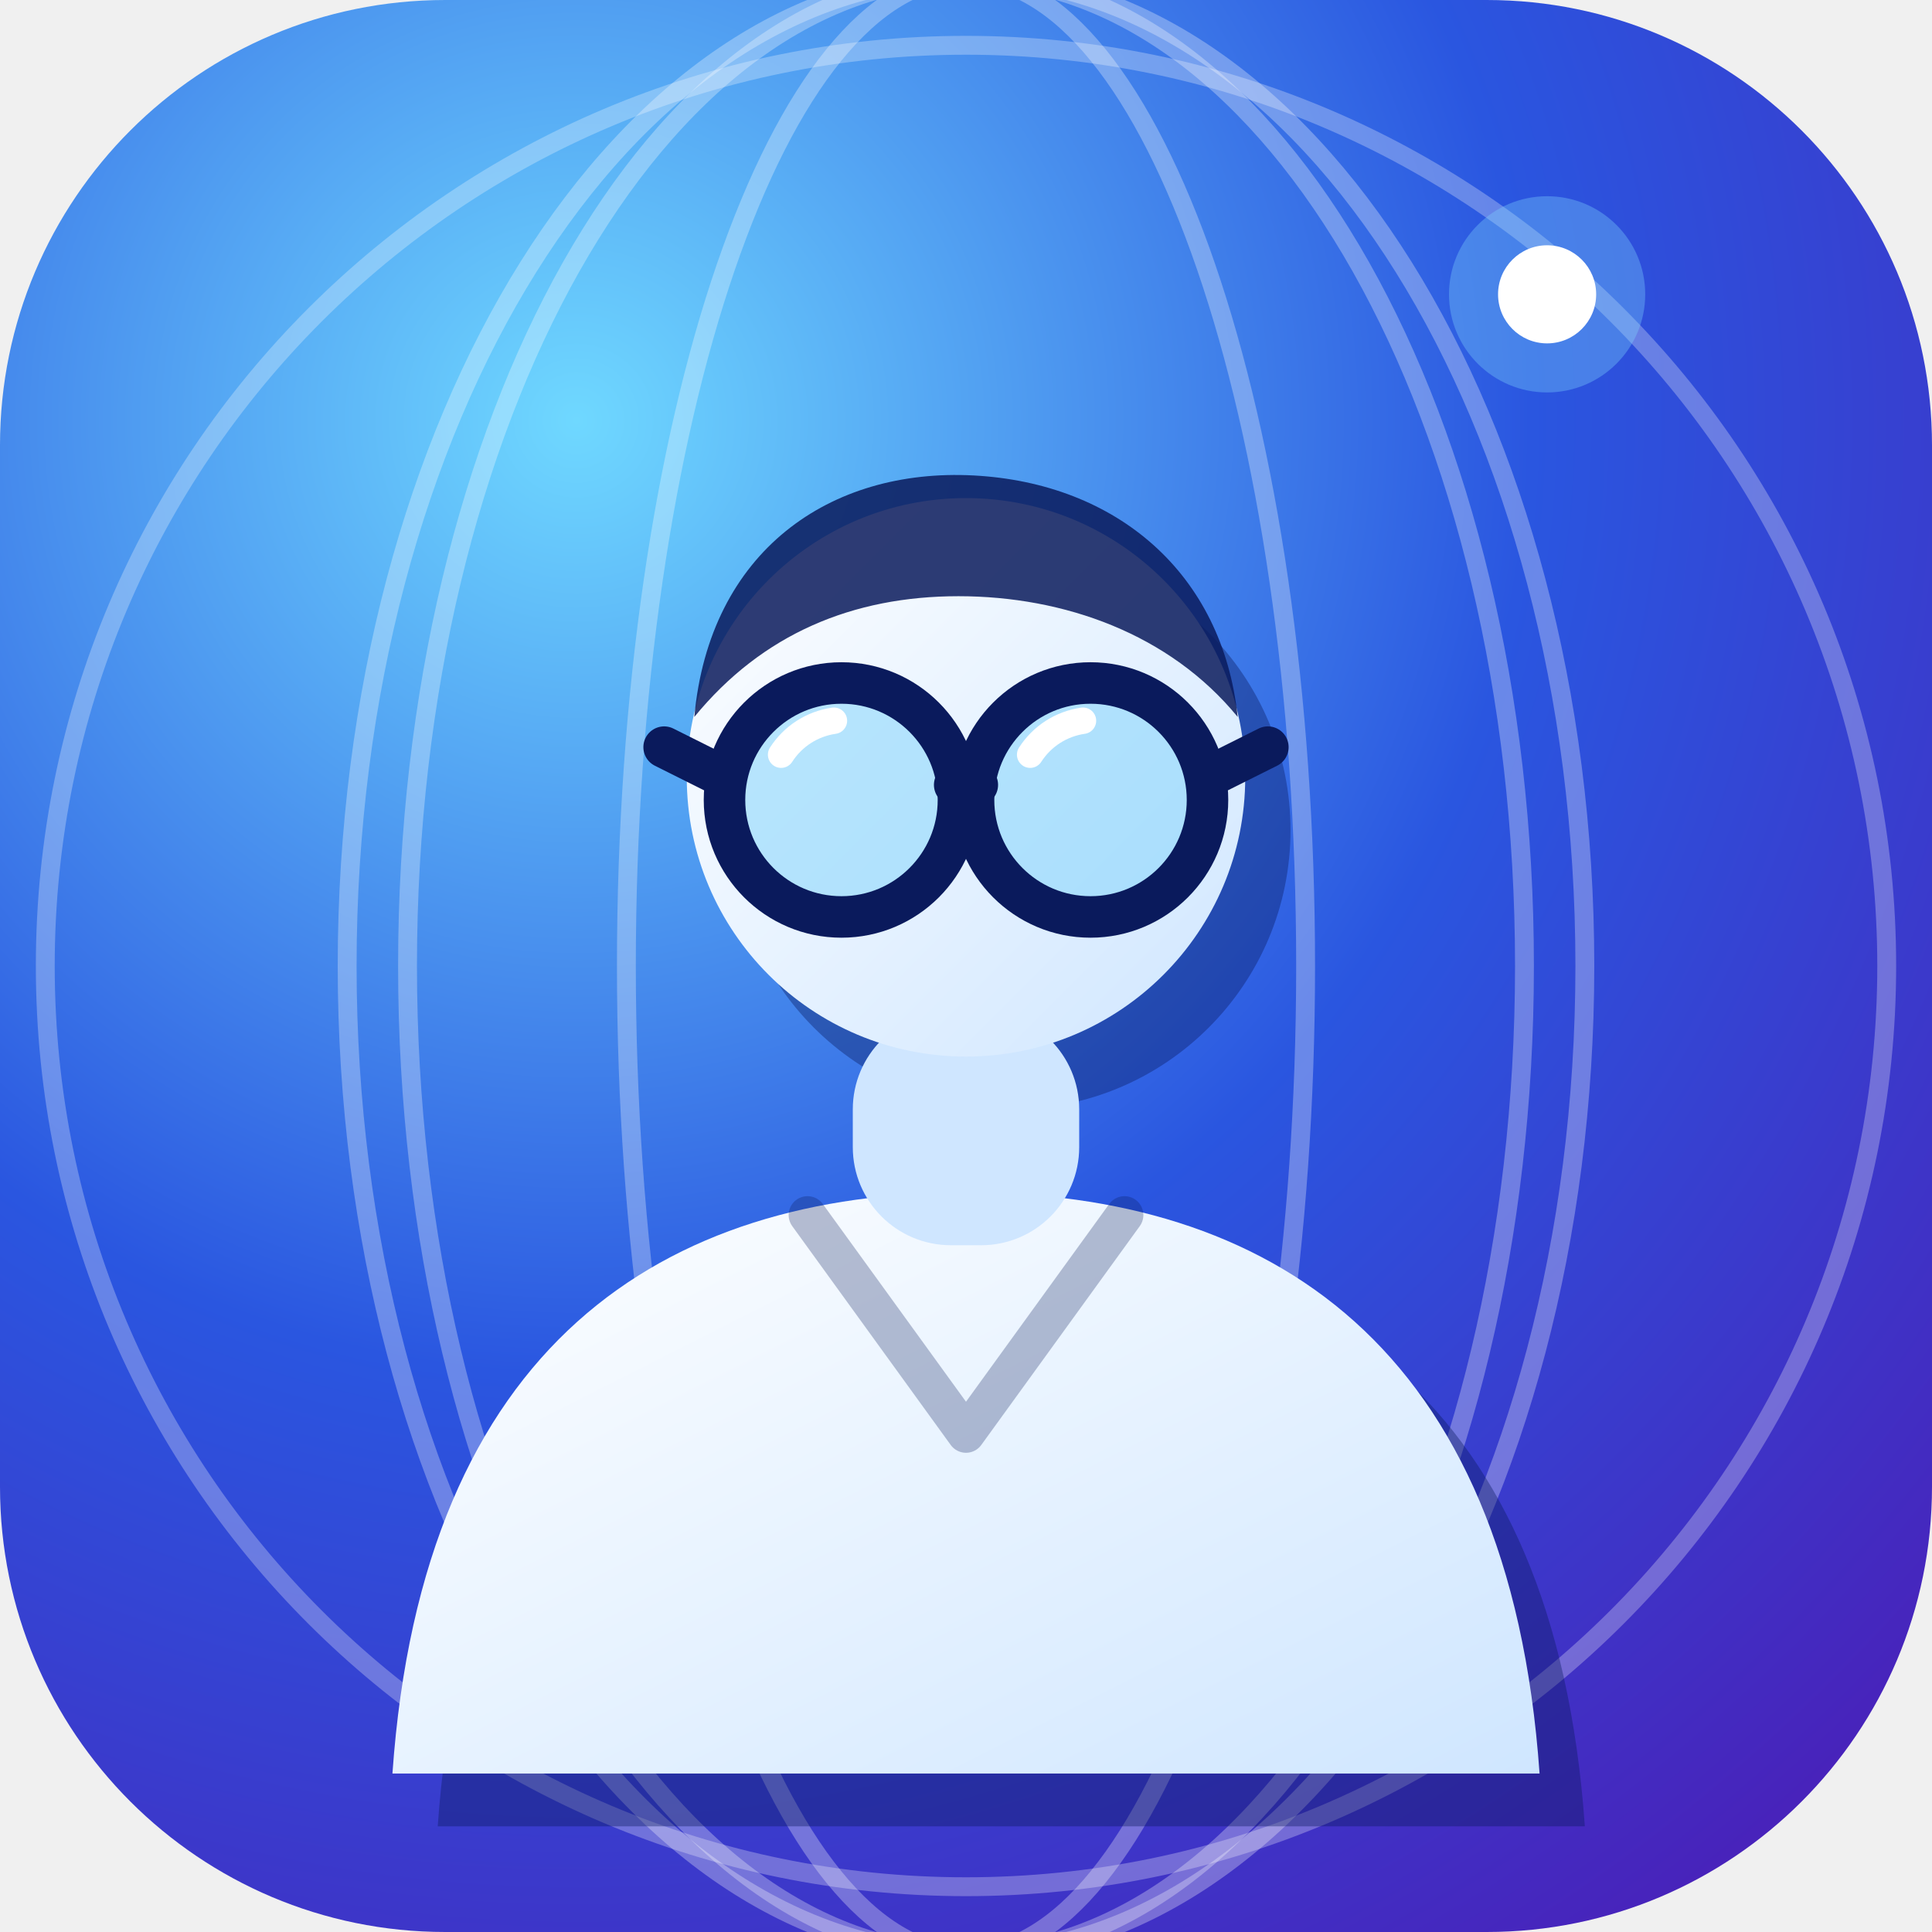
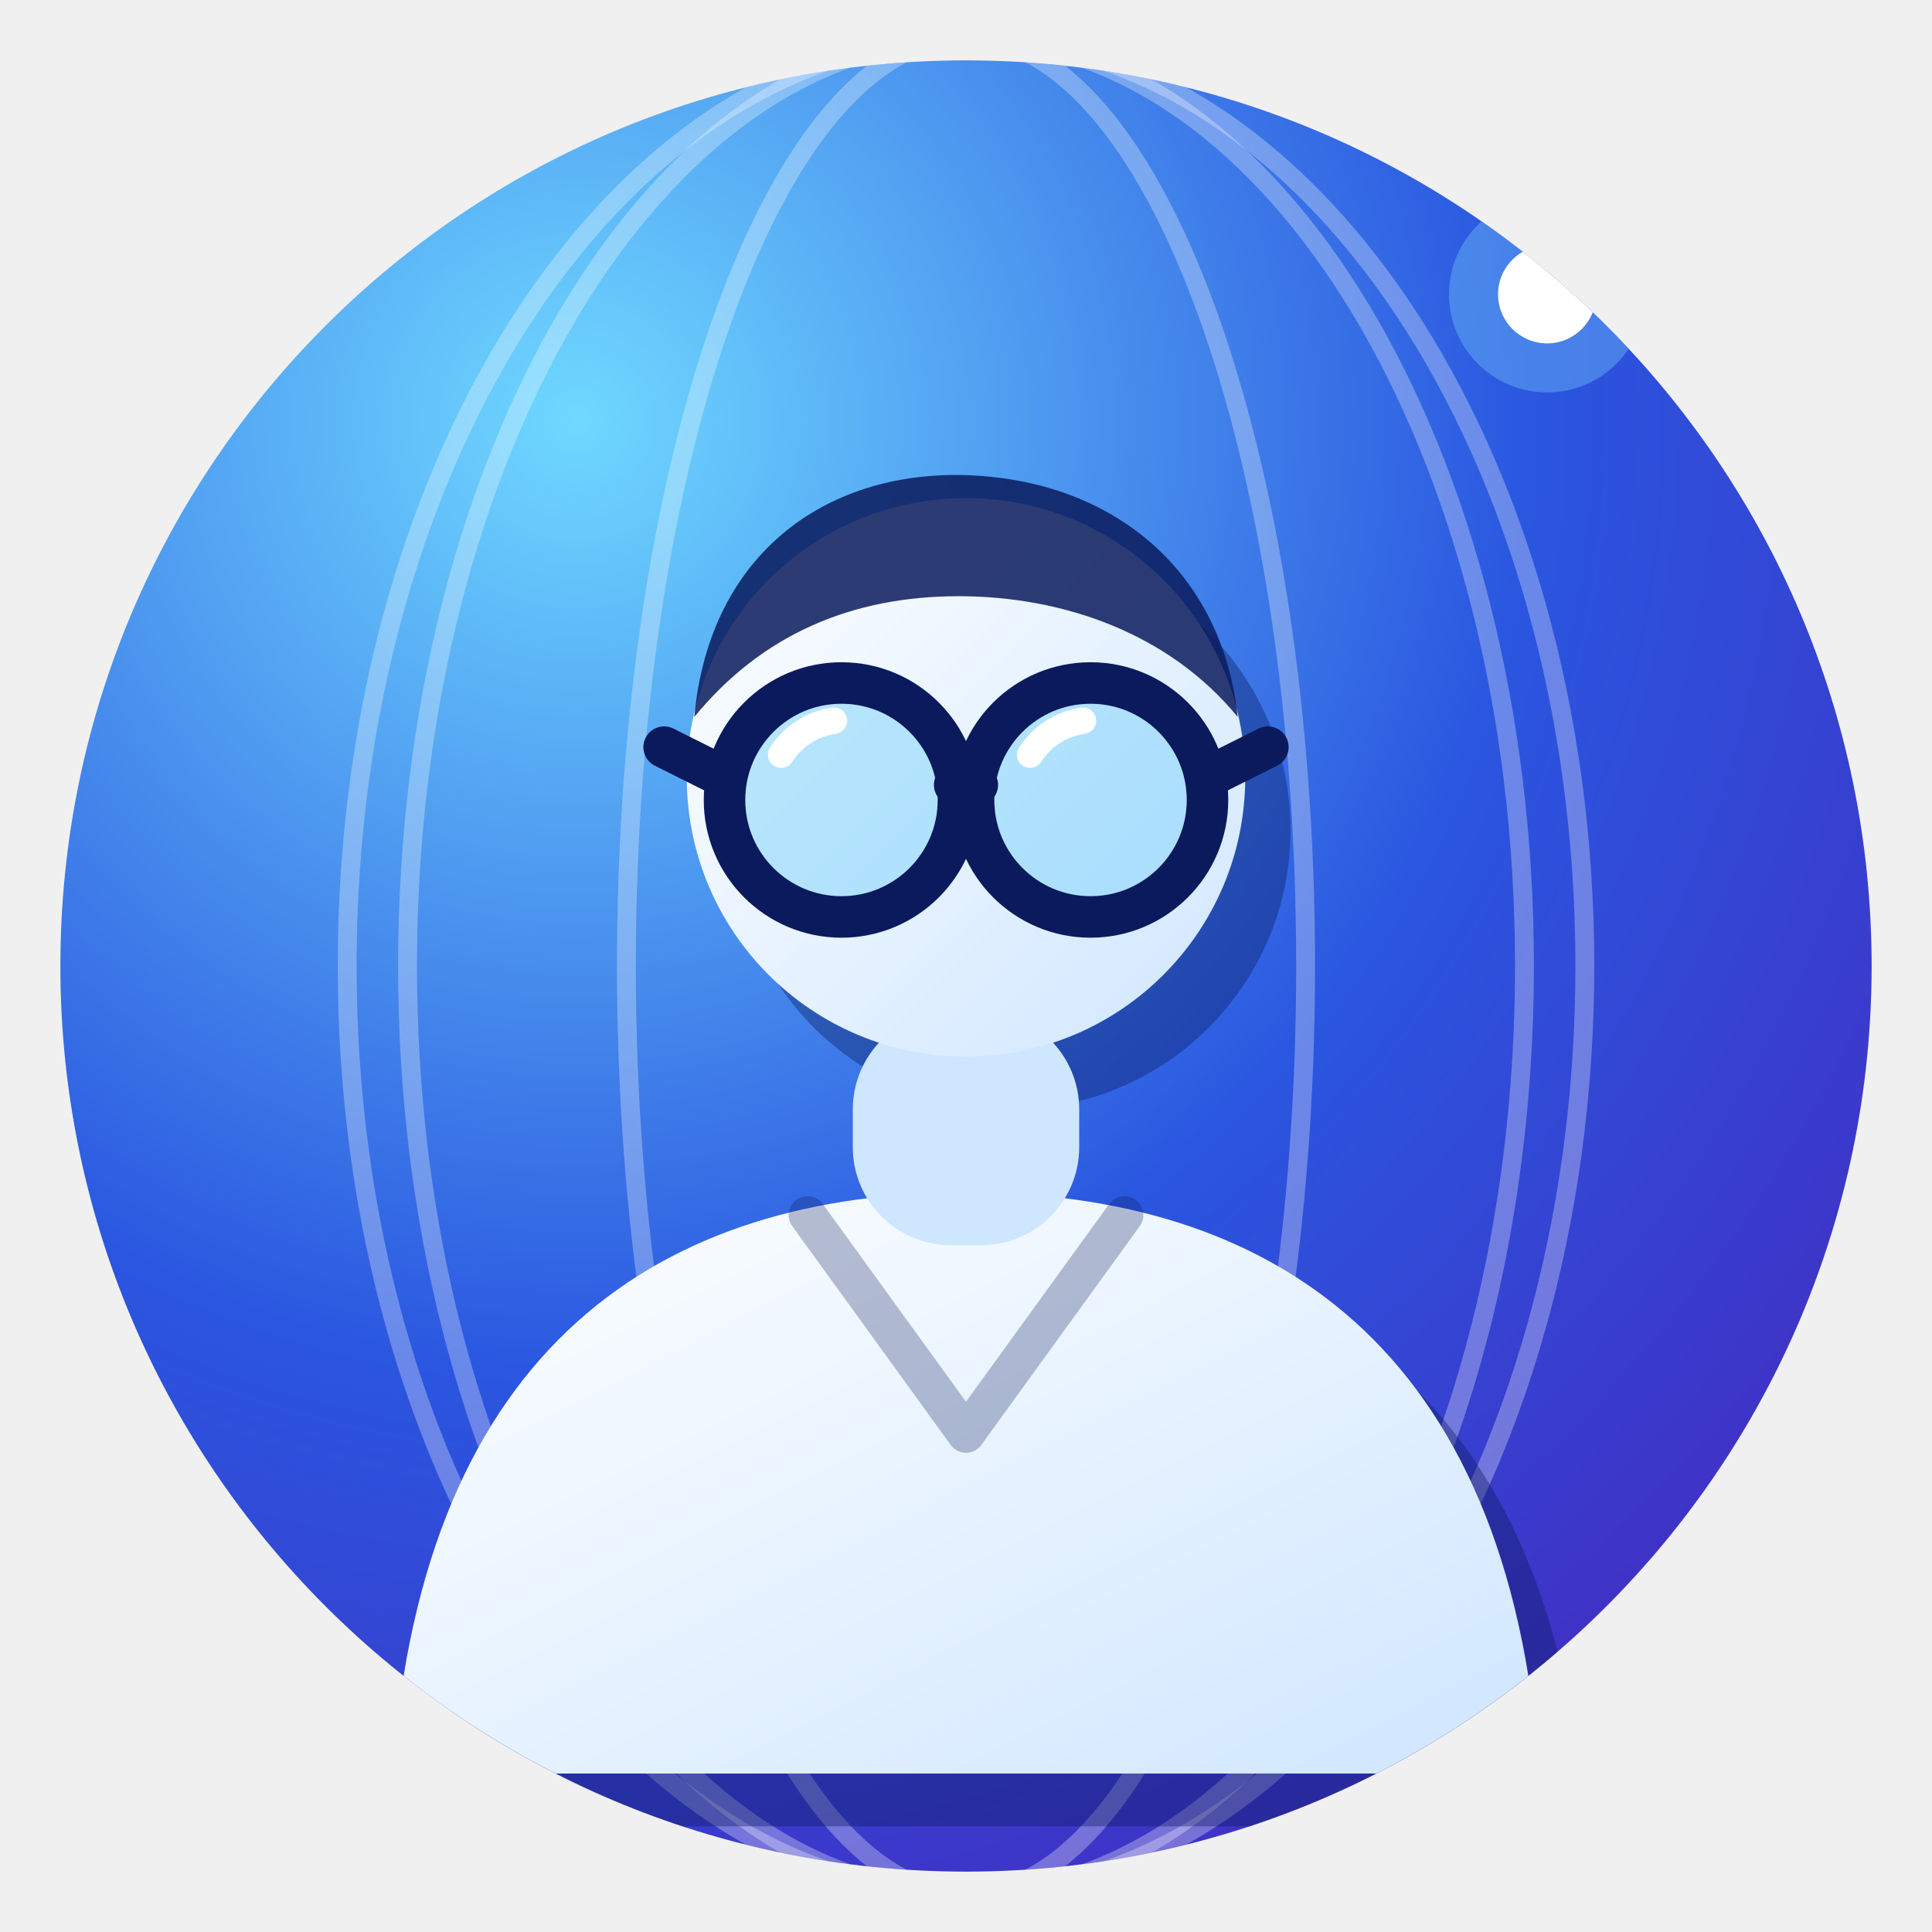
<svg xmlns="http://www.w3.org/2000/svg" viewBox="0 0 512 512" width="512" height="512">
  <defs>
-     <radialGradient id="aig" cx=".3" cy=".22" r=".98">
+     <radialGradient id="dmg" cx=".3" cy=".22" r=".98">
      <stop offset="0" stop-color="#6fd8ff" />
      <stop offset=".5" stop-color="#2a56e0" />
      <stop offset="1" stop-color="#4a1fb8" />
    </radialGradient>
-     <linearGradient id="aib" x1="0" y1="0" x2="1" y2="1">
+     <linearGradient id="dmb" x1="0" y1="0" x2="1" y2="1">
      <stop offset="0" stop-color="#ffffff" />
      <stop offset="1" stop-color="#cfe6ff" />
    </linearGradient>
-     <clipPath id="aic">
-       <rect width="512" height="512" rx="118" />
+     <clipPath id="dmc">
+       <circle cx="256" cy="256" r="240" />
    </clipPath>
  </defs>
-   <g clip-path="url(#aic)">
-     <rect width="512" height="512" fill="url(#aig)" />
+   <g clip-path="url(#dmc)">
+     <rect width="512" height="512" fill="url(#dmg)" />
    <g>
      <g fill="none" stroke="#fff" stroke-opacity=".3" stroke-width="5">
-         <ellipse cx="256" cy="256" rx="164" ry="262" />
-         <ellipse cx="256" cy="256" rx="90" ry="262" />
-         <ellipse cx="256" cy="256" rx="148" ry="262" />
+         <ellipse cx="256" cy="256" rx="164" ry="246" />
+         <ellipse cx="256" cy="256" rx="90" ry="246" />
+         <ellipse cx="256" cy="256" rx="148" ry="246" />
      </g>
      <circle cx="256" cy="256" r="244" fill="none" stroke="#fff" stroke-opacity=".28" stroke-width="5" />
      <g transform="translate(0 0)">
        <g transform="translate(12 14)" fill="#0a1a5c" fill-opacity=".38">
          <circle cx="256" cy="206" r="74" />
          <path d="M104 470C112 356 176 316 256 316s144 40 152 154z" />
        </g>
-         <path d="M104 470C112 356 176 316 256 316s144 40 152 154z" fill="url(#aib)" />
+         <path d="M104 470C112 356 176 316 256 316s144 40 152 154z" fill="url(#dmb)" />
        <path d="M214 322l42 58 42-58" fill="none" stroke="#0a1a5c" stroke-opacity=".28" stroke-width="10" stroke-linejoin="round" stroke-linecap="round" />
        <rect x="226" y="268" width="60" height="62" rx="26" fill="#cfe6ff" />
-         <circle cx="256" cy="206" r="74" fill="url(#aib)" />
+         <circle cx="256" cy="206" r="74" fill="url(#dmb)" />
        <path d="M184 190c4-44 36-66 74-64 38 2 66 26 70 64-18-22-46-32-74-32-28 0-52 10-70 32z" fill="#0a1a5c" fill-opacity=".85" />
        <g stroke="#0a1a5c" stroke-width="11" stroke-linecap="round" fill="none">
          <circle cx="223" cy="212" r="31" fill="#7dd3fc" fill-opacity=".5" />
          <circle cx="289" cy="212" r="31" fill="#7dd3fc" fill-opacity=".5" />
          <path d="M253 208q3-8 6 0M192 206l-16-8M320 206l16-8" />
        </g>
        <path d="M207 200a20 20 0 0 1 14-9M273 200a20 20 0 0 1 14-9" stroke="#fff" stroke-width="7" stroke-linecap="round" fill="none" />
      </g>
      <g>
        <circle cx="410" cy="78" r="26" fill="#7dd3fc" opacity=".35" />
        <circle cx="410" cy="78" r="13" fill="#fff" />
      </g>
    </g>
  </g>
</svg>
